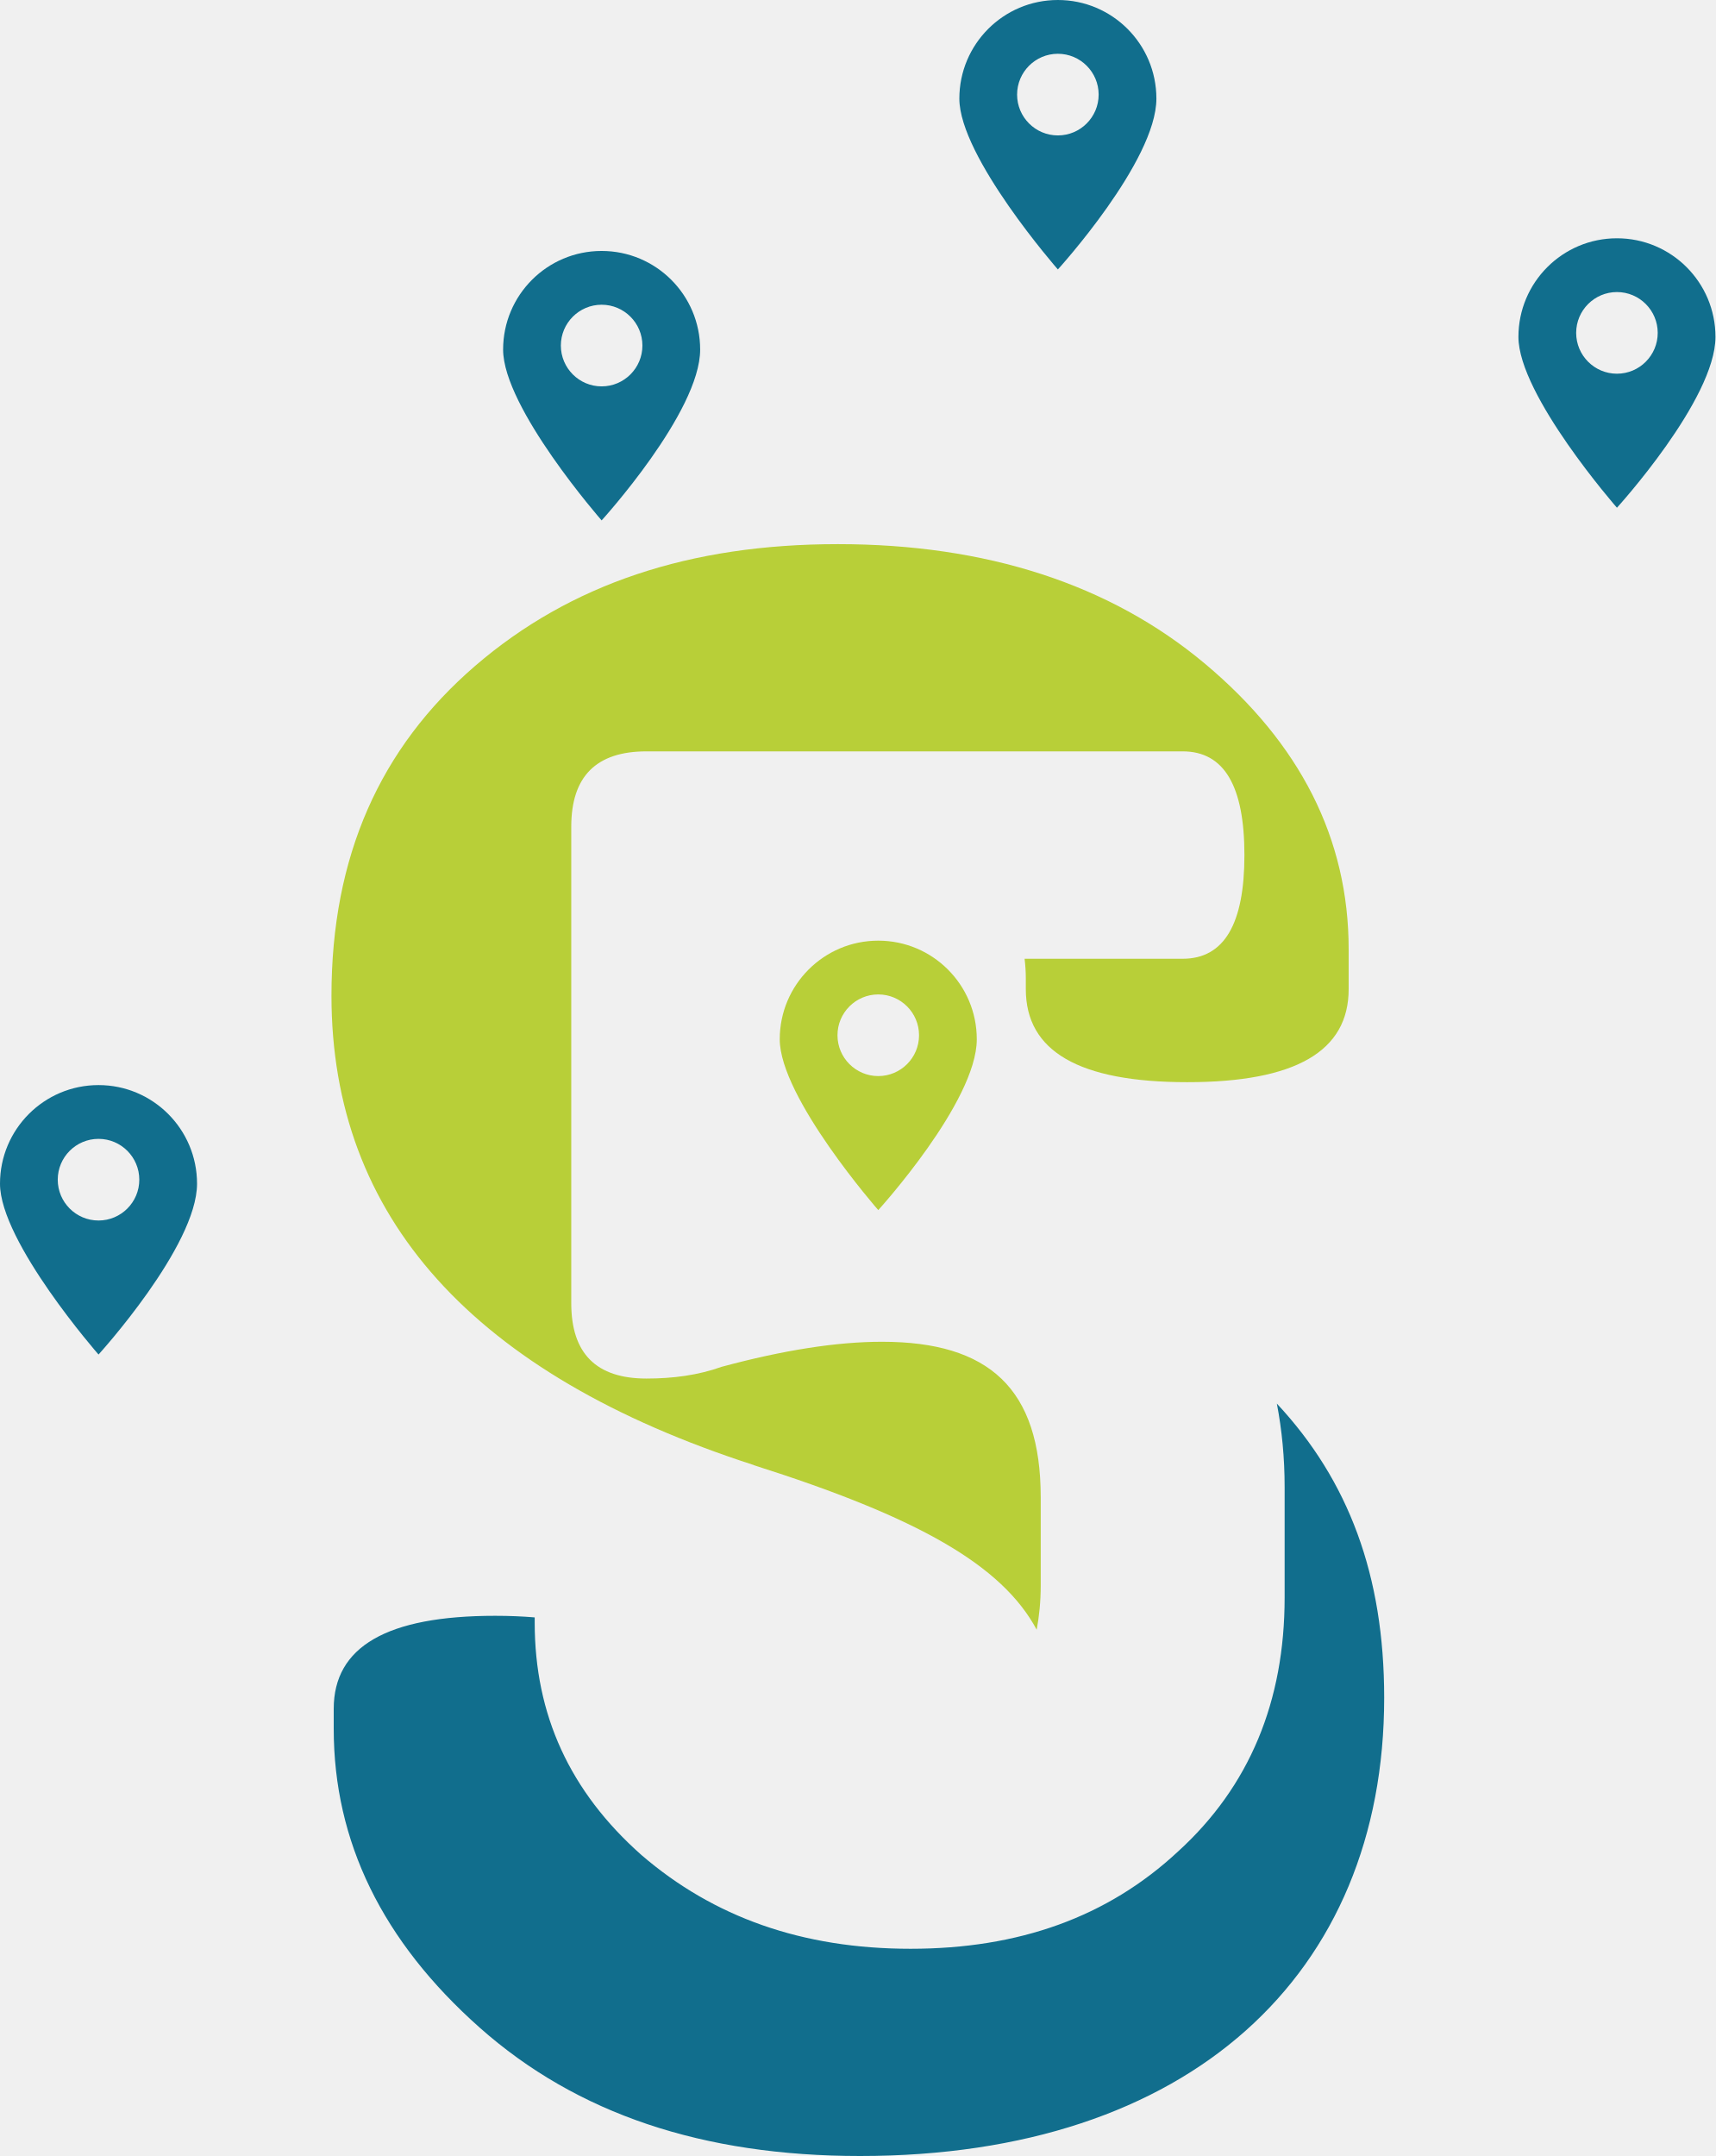
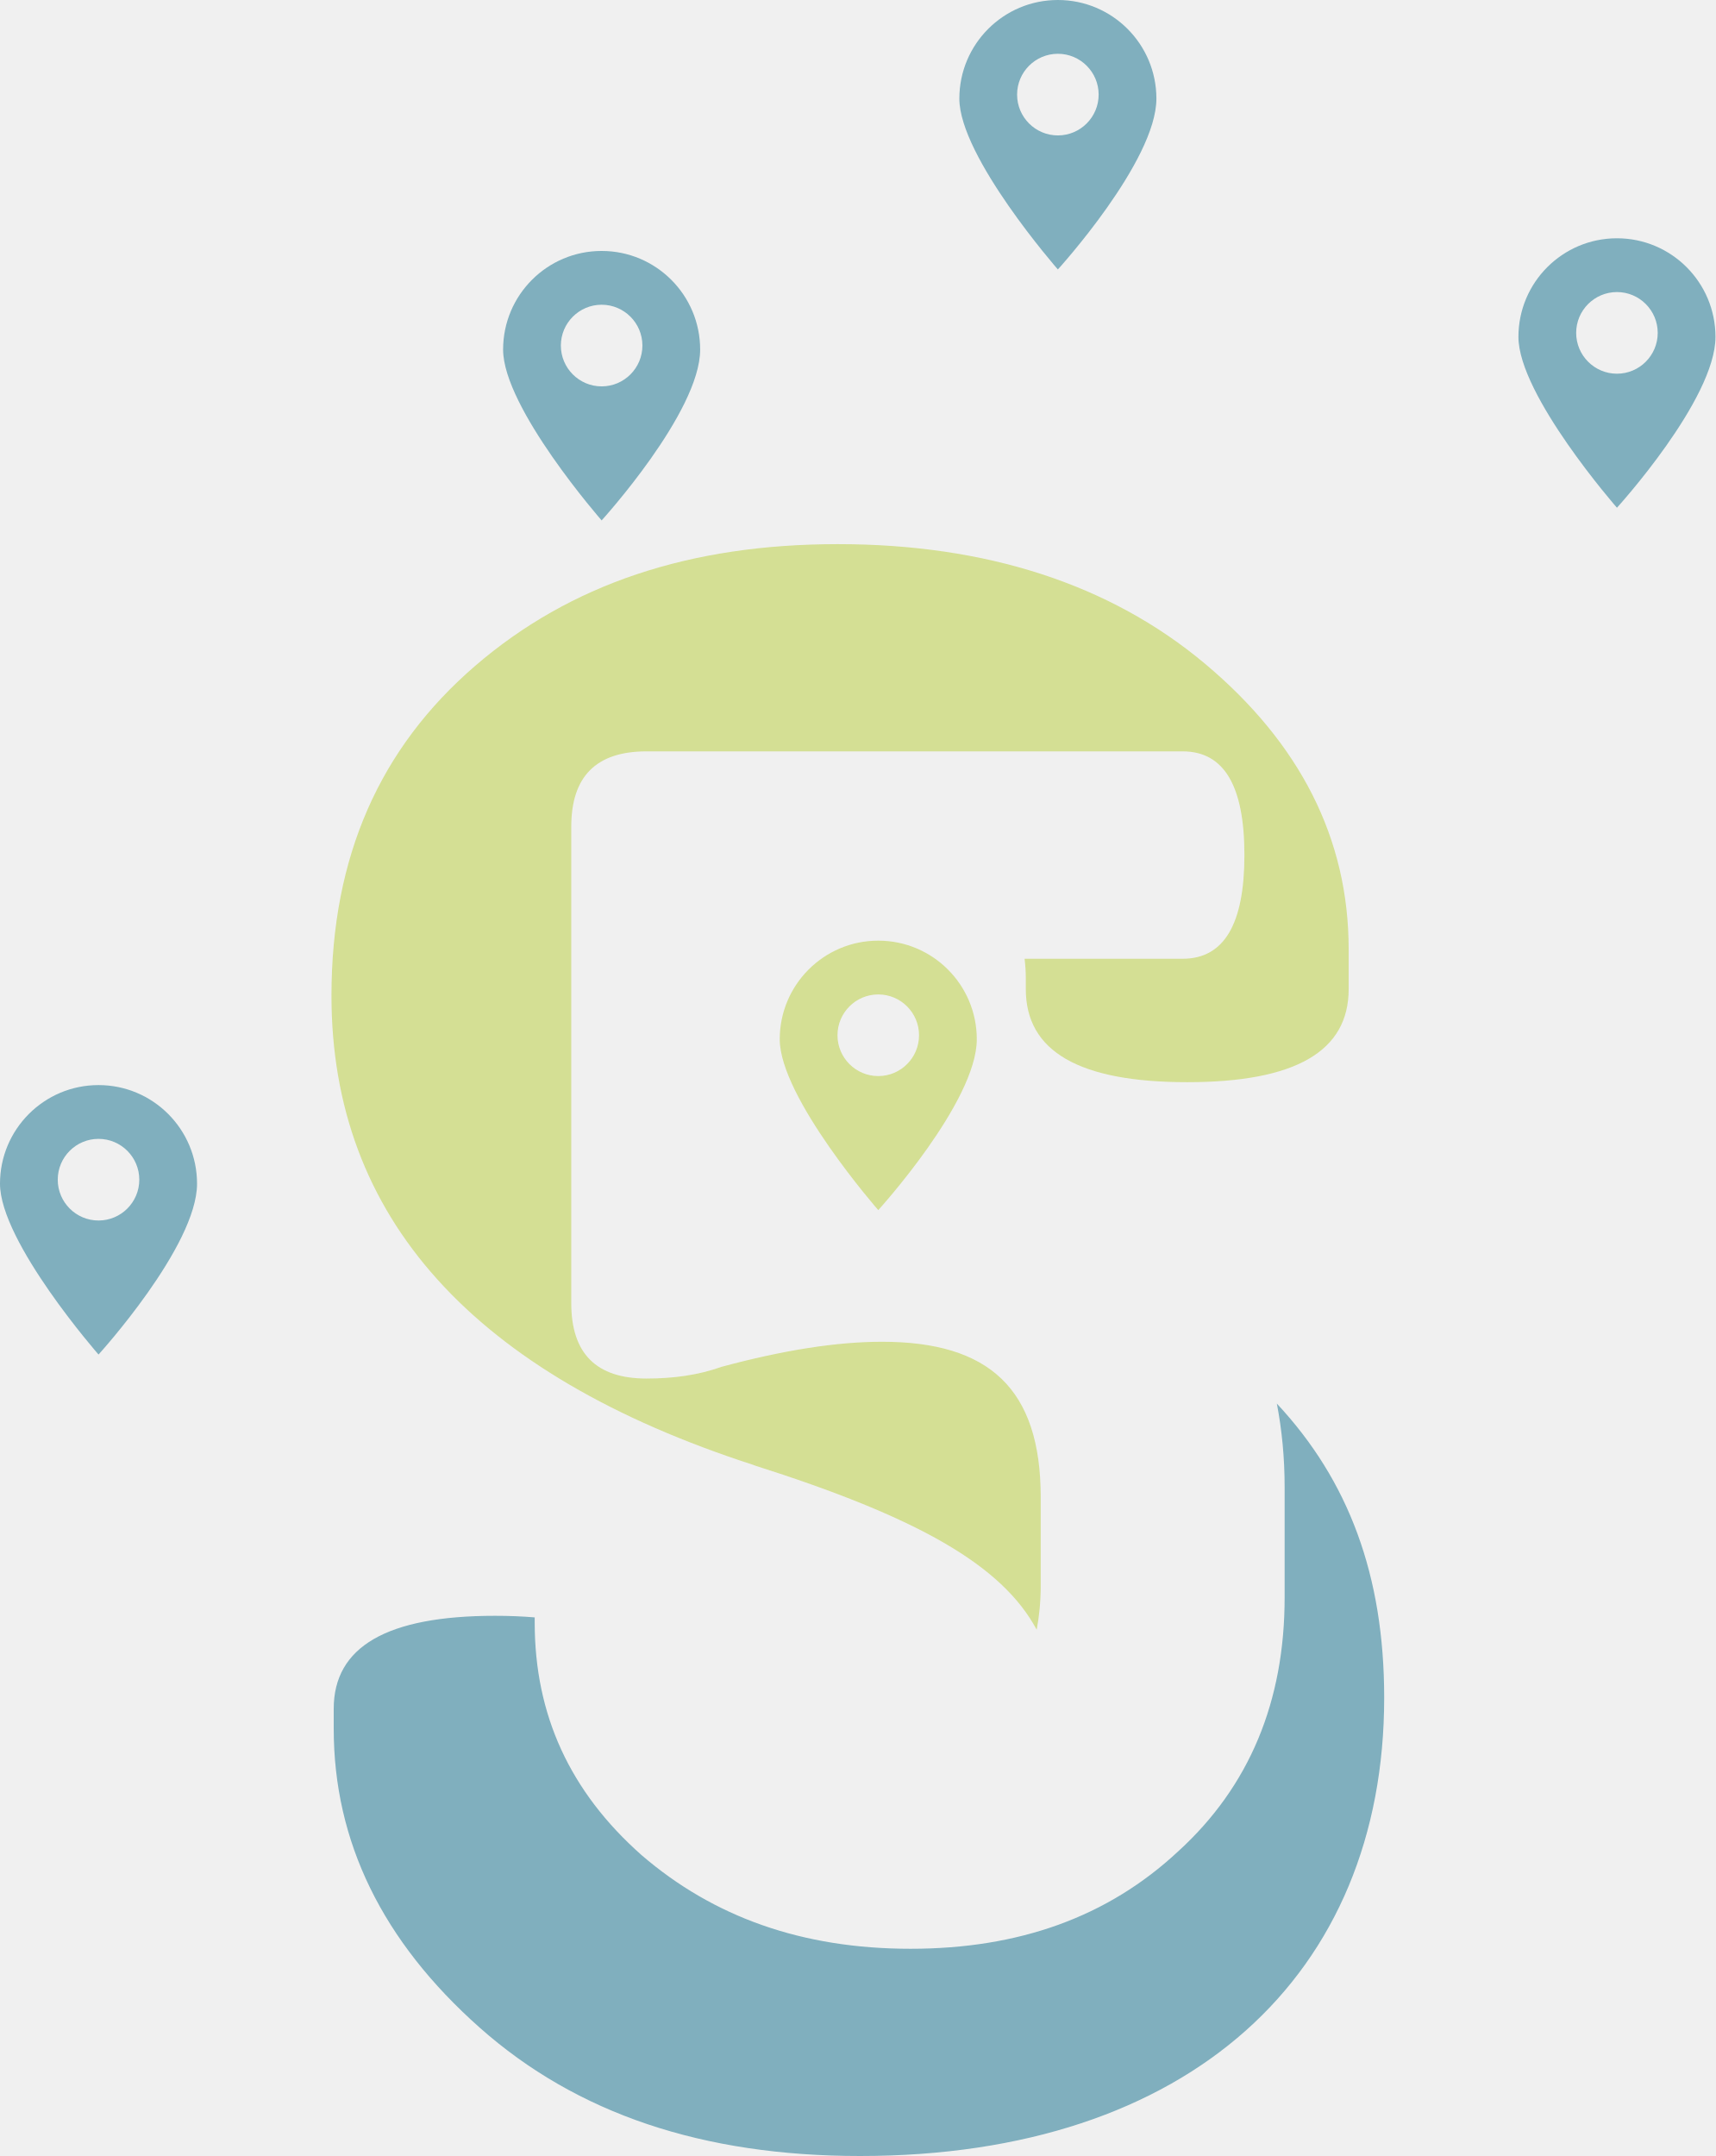
<svg xmlns="http://www.w3.org/2000/svg" width="787" height="989" viewBox="0 0 787 989" fill="none">
-   <path d="M276.009 115.117C251.023 115.117 230.81 135.394 230.81 160.363C230.81 187.098 276.009 238.715 276.009 238.715C276.009 238.715 321.208 189.078 321.208 160.363C321.208 135.351 300.952 115.117 276.009 115.117ZM276.009 177.239C265.688 177.239 257.302 168.844 257.302 158.512C257.302 148.18 265.688 139.785 276.009 139.785C286.33 139.785 294.716 148.18 294.716 158.512C294.716 168.844 286.33 177.239 276.009 177.239Z" fill="#116E8D" />
-   <path d="M485.317 0C460.33 0 440.118 20.277 440.118 45.246C440.118 71.981 485.317 123.598 485.317 123.598C485.317 123.598 530.515 73.961 530.515 45.246C530.515 20.234 510.26 0 485.317 0ZM485.317 62.122C474.995 62.122 466.609 53.727 466.609 43.395C466.609 33.063 474.995 24.668 485.317 24.668C495.638 24.668 504.024 33.063 504.024 43.395C504.024 53.727 495.638 62.122 485.317 62.122Z" fill="#116E8D" />
-   <path d="M741.801 109.305C716.815 109.305 696.603 129.582 696.603 154.551C696.603 181.286 741.801 232.903 741.801 232.903C741.801 232.903 787 183.266 787 154.551C787 129.539 766.744 109.305 741.801 109.305ZM741.801 171.427C731.48 171.427 723.094 163.032 723.094 152.7C723.094 142.368 731.48 133.973 741.801 133.973C752.123 133.973 760.509 142.368 760.509 152.7C760.509 163.032 752.123 171.427 741.801 171.427Z" fill="#116E8D" />
-   <path d="M45.199 497.75C20.213 497.75 0 518.027 0 542.996C0 569.731 45.199 621.348 45.199 621.348C45.199 621.348 90.397 571.711 90.397 542.996C90.397 517.984 70.142 497.75 45.199 497.75ZM45.199 559.872C34.877 559.872 26.491 551.477 26.491 541.145C26.491 530.813 34.877 522.418 45.199 522.418C55.52 522.418 63.906 530.813 63.906 541.145C63.906 551.477 55.52 559.872 45.199 559.872Z" fill="#116E8D" />
-   <path d="M402.918 431.496C377.932 431.496 357.719 451.772 357.719 476.742C357.719 503.476 402.918 555.094 402.918 555.094C402.918 555.094 448.117 505.456 448.117 476.742C448.117 451.729 427.861 431.496 402.918 431.496ZM402.918 493.618C392.597 493.618 384.211 485.223 384.211 474.891C384.211 464.558 392.597 456.164 402.918 456.164C413.24 456.164 421.626 464.558 421.626 474.891C421.626 485.223 413.24 493.618 402.918 493.618Z" fill="#B8CF38" />
-   <path d="M345.807 672.105C421.067 695.998 459.643 717.868 475.598 747.573C476.759 741.373 477.447 734.701 477.447 727.468V686.828C477.447 636.976 453.708 615.494 404.639 615.494C383.953 615.494 359.44 619.325 331.056 626.988C320.348 630.82 308.822 632.369 296.566 632.369C273.558 632.369 262.075 620.875 262.075 597.843V379.189C262.075 356.157 273.558 344.663 296.566 344.663H542.557C561.738 344.663 570.898 360.764 570.898 392.234C570.898 423.703 561.695 439.804 542.557 439.804H470.05C470.394 442.689 470.609 445.659 470.609 448.673V453.753C470.609 482.209 494.95 496.416 544.664 496.416C594.379 496.416 618.72 482.209 618.72 453.753V435.456C618.72 384.657 596.4 341.003 552.792 304.453C509.185 267.904 452.332 249.607 384.383 249.607C316.434 249.607 261.602 267.904 217.995 305.444C174.387 343.027 152.067 392.793 152.067 456.766C152.067 558.322 217.006 630.432 345.85 672.062L345.807 672.105Z" fill="#B8CF38" />
-   <path d="M585.778 643.864C588.1 655.918 589.347 668.661 589.347 682.179V732.806C589.347 780.377 573.263 819.51 540.321 849.43C508.153 879.35 467.513 893.944 417.712 893.944C367.912 893.944 327.272 879.35 294.33 850.98C261.387 821.835 245.303 786.533 245.303 744.344V741.933C239.67 741.459 233.649 741.201 227.155 741.201C177.441 741.201 153.1 755.408 153.1 783.864V792.991C153.1 844.781 175.419 890.5 220.059 930.107C264.699 969.713 322.541 989 394.575 989C545.739 989 635.019 905.74 635.019 778.784C635.019 722.646 618.677 679.122 585.821 643.907L585.778 643.864Z" fill="#116E8D" />
+   <g clip-path="url(#clip0_303_30)">
+     <path d="M276.009 115.117C251.023 115.117 230.81 135.394 230.81 160.363C230.81 187.098 276.009 238.715 276.009 238.715C276.009 238.715 321.208 189.078 321.208 160.363C321.208 135.351 300.952 115.117 276.009 115.117ZM276.009 177.239C265.688 177.239 257.302 168.844 257.302 158.512C257.302 148.18 265.688 139.785 276.009 139.785C286.33 139.785 294.716 148.18 294.716 158.512C294.716 168.844 286.33 177.239 276.009 177.239Z" fill="#116E8D" fill-opacity="0.5" />
+     <path d="M485.317 0C460.33 0 440.118 20.277 440.118 45.246C440.118 71.981 485.317 123.598 485.317 123.598C485.317 123.598 530.515 73.961 530.515 45.246C530.515 20.234 510.26 0 485.317 0ZM485.317 62.122C474.995 62.122 466.609 53.727 466.609 43.395C466.609 33.063 474.995 24.668 485.317 24.668C495.638 24.668 504.024 33.063 504.024 43.395C504.024 53.727 495.638 62.122 485.317 62.122Z" fill="#116E8D" fill-opacity="0.5" />
+     <path d="M741.801 109.305C716.815 109.305 696.603 129.582 696.603 154.551C696.603 181.286 741.801 232.903 741.801 232.903C741.801 232.903 787 183.266 787 154.551C787 129.539 766.744 109.305 741.801 109.305ZM741.801 171.427C731.48 171.427 723.094 163.032 723.094 152.7C723.094 142.368 731.48 133.973 741.801 133.973C752.123 133.973 760.509 142.368 760.509 152.7C760.509 163.032 752.123 171.427 741.801 171.427Z" fill="#116E8D" fill-opacity="0.5" />
+     <path d="M45.199 497.75C20.213 497.75 0 518.027 0 542.996C0 569.731 45.199 621.348 45.199 621.348C45.199 621.348 90.397 571.711 90.397 542.996C90.397 517.984 70.142 497.75 45.199 497.75ZM45.199 559.872C34.877 559.872 26.491 551.477 26.491 541.145C26.491 530.813 34.877 522.418 45.199 522.418C55.52 522.418 63.906 530.813 63.906 541.145C63.906 551.477 55.52 559.872 45.199 559.872Z" fill="#116E8D" fill-opacity="0.5" />
+     <path d="M402.918 431.496C377.932 431.496 357.719 451.772 357.719 476.742C357.719 503.476 402.918 555.094 402.918 555.094C402.918 555.094 448.117 505.456 448.117 476.742C448.117 451.729 427.861 431.496 402.918 431.496ZM402.918 493.618C392.597 493.618 384.211 485.223 384.211 474.891C384.211 464.558 392.597 456.164 402.918 456.164C413.24 456.164 421.626 464.558 421.626 474.891C421.626 485.223 413.24 493.618 402.918 493.618Z" fill="#B8CF38" fill-opacity="0.5" />
+     <path d="M345.807 672.105C421.067 695.998 459.643 717.868 475.598 747.573C476.759 741.373 477.447 734.701 477.447 727.468V686.828C477.447 636.976 453.708 615.494 404.639 615.494C383.953 615.494 359.44 619.325 331.056 626.988C320.348 630.82 308.822 632.369 296.566 632.369C273.558 632.369 262.075 620.875 262.075 597.843V379.189C262.075 356.157 273.558 344.663 296.566 344.663H542.557C561.738 344.663 570.898 360.764 570.898 392.234C570.898 423.703 561.695 439.804 542.557 439.804H470.05C470.394 442.689 470.609 445.659 470.609 448.673V453.753C470.609 482.209 494.95 496.416 544.664 496.416C594.379 496.416 618.72 482.209 618.72 453.753V435.456C618.72 384.657 596.4 341.003 552.792 304.453C509.185 267.904 452.332 249.607 384.383 249.607C316.434 249.607 261.602 267.904 217.995 305.444C174.387 343.027 152.067 392.793 152.067 456.766C152.067 558.322 217.006 630.432 345.85 672.062L345.807 672.105Z" fill="#B8CF38" fill-opacity="0.5" />
+     <path d="M585.778 643.864C588.1 655.918 589.347 668.661 589.347 682.179V732.806C589.347 780.377 573.263 819.51 540.321 849.43C508.153 879.35 467.513 893.944 417.712 893.944C367.912 893.944 327.272 879.35 294.33 850.98C261.387 821.835 245.303 786.533 245.303 744.344V741.933C239.67 741.459 233.649 741.201 227.155 741.201C177.441 741.201 153.1 755.408 153.1 783.864V792.991C153.1 844.781 175.419 890.5 220.059 930.107C264.699 969.713 322.541 989 394.575 989C545.739 989 635.019 905.74 635.019 778.784C635.019 722.646 618.677 679.122 585.821 643.907L585.778 643.864Z" fill="#116E8D" fill-opacity="0.5" />
+   </g>
+   <defs>
+     <clipPath id="clip0_303_30">
+       <rect width="787" height="989" fill="white" />
+     </clipPath>
+   </defs>
</svg>
